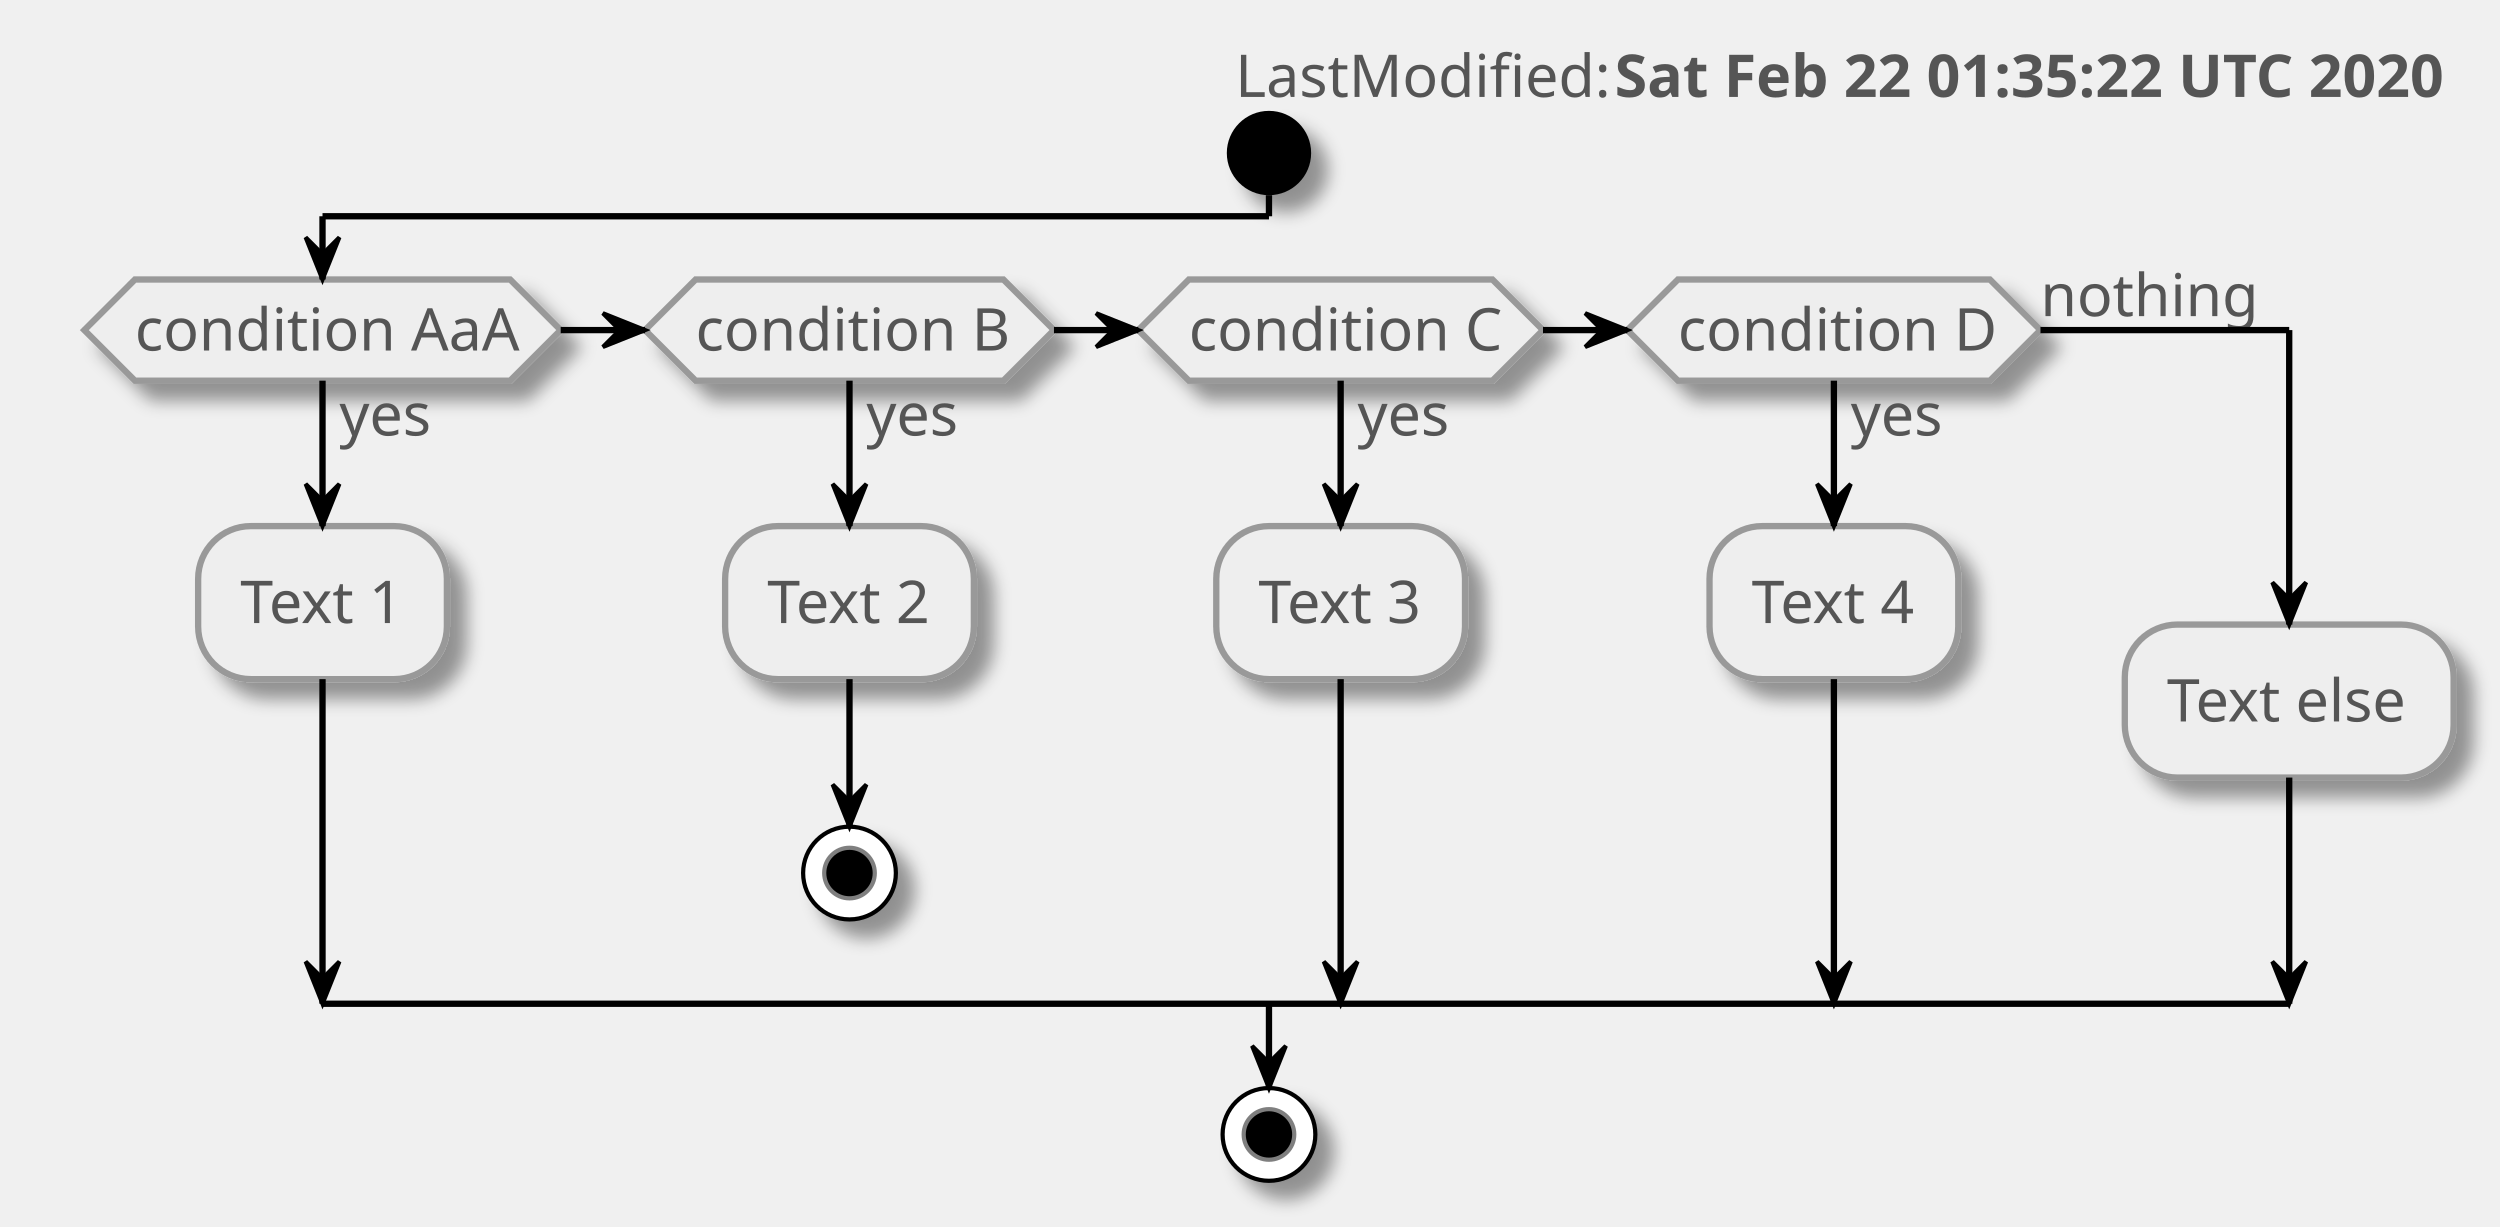
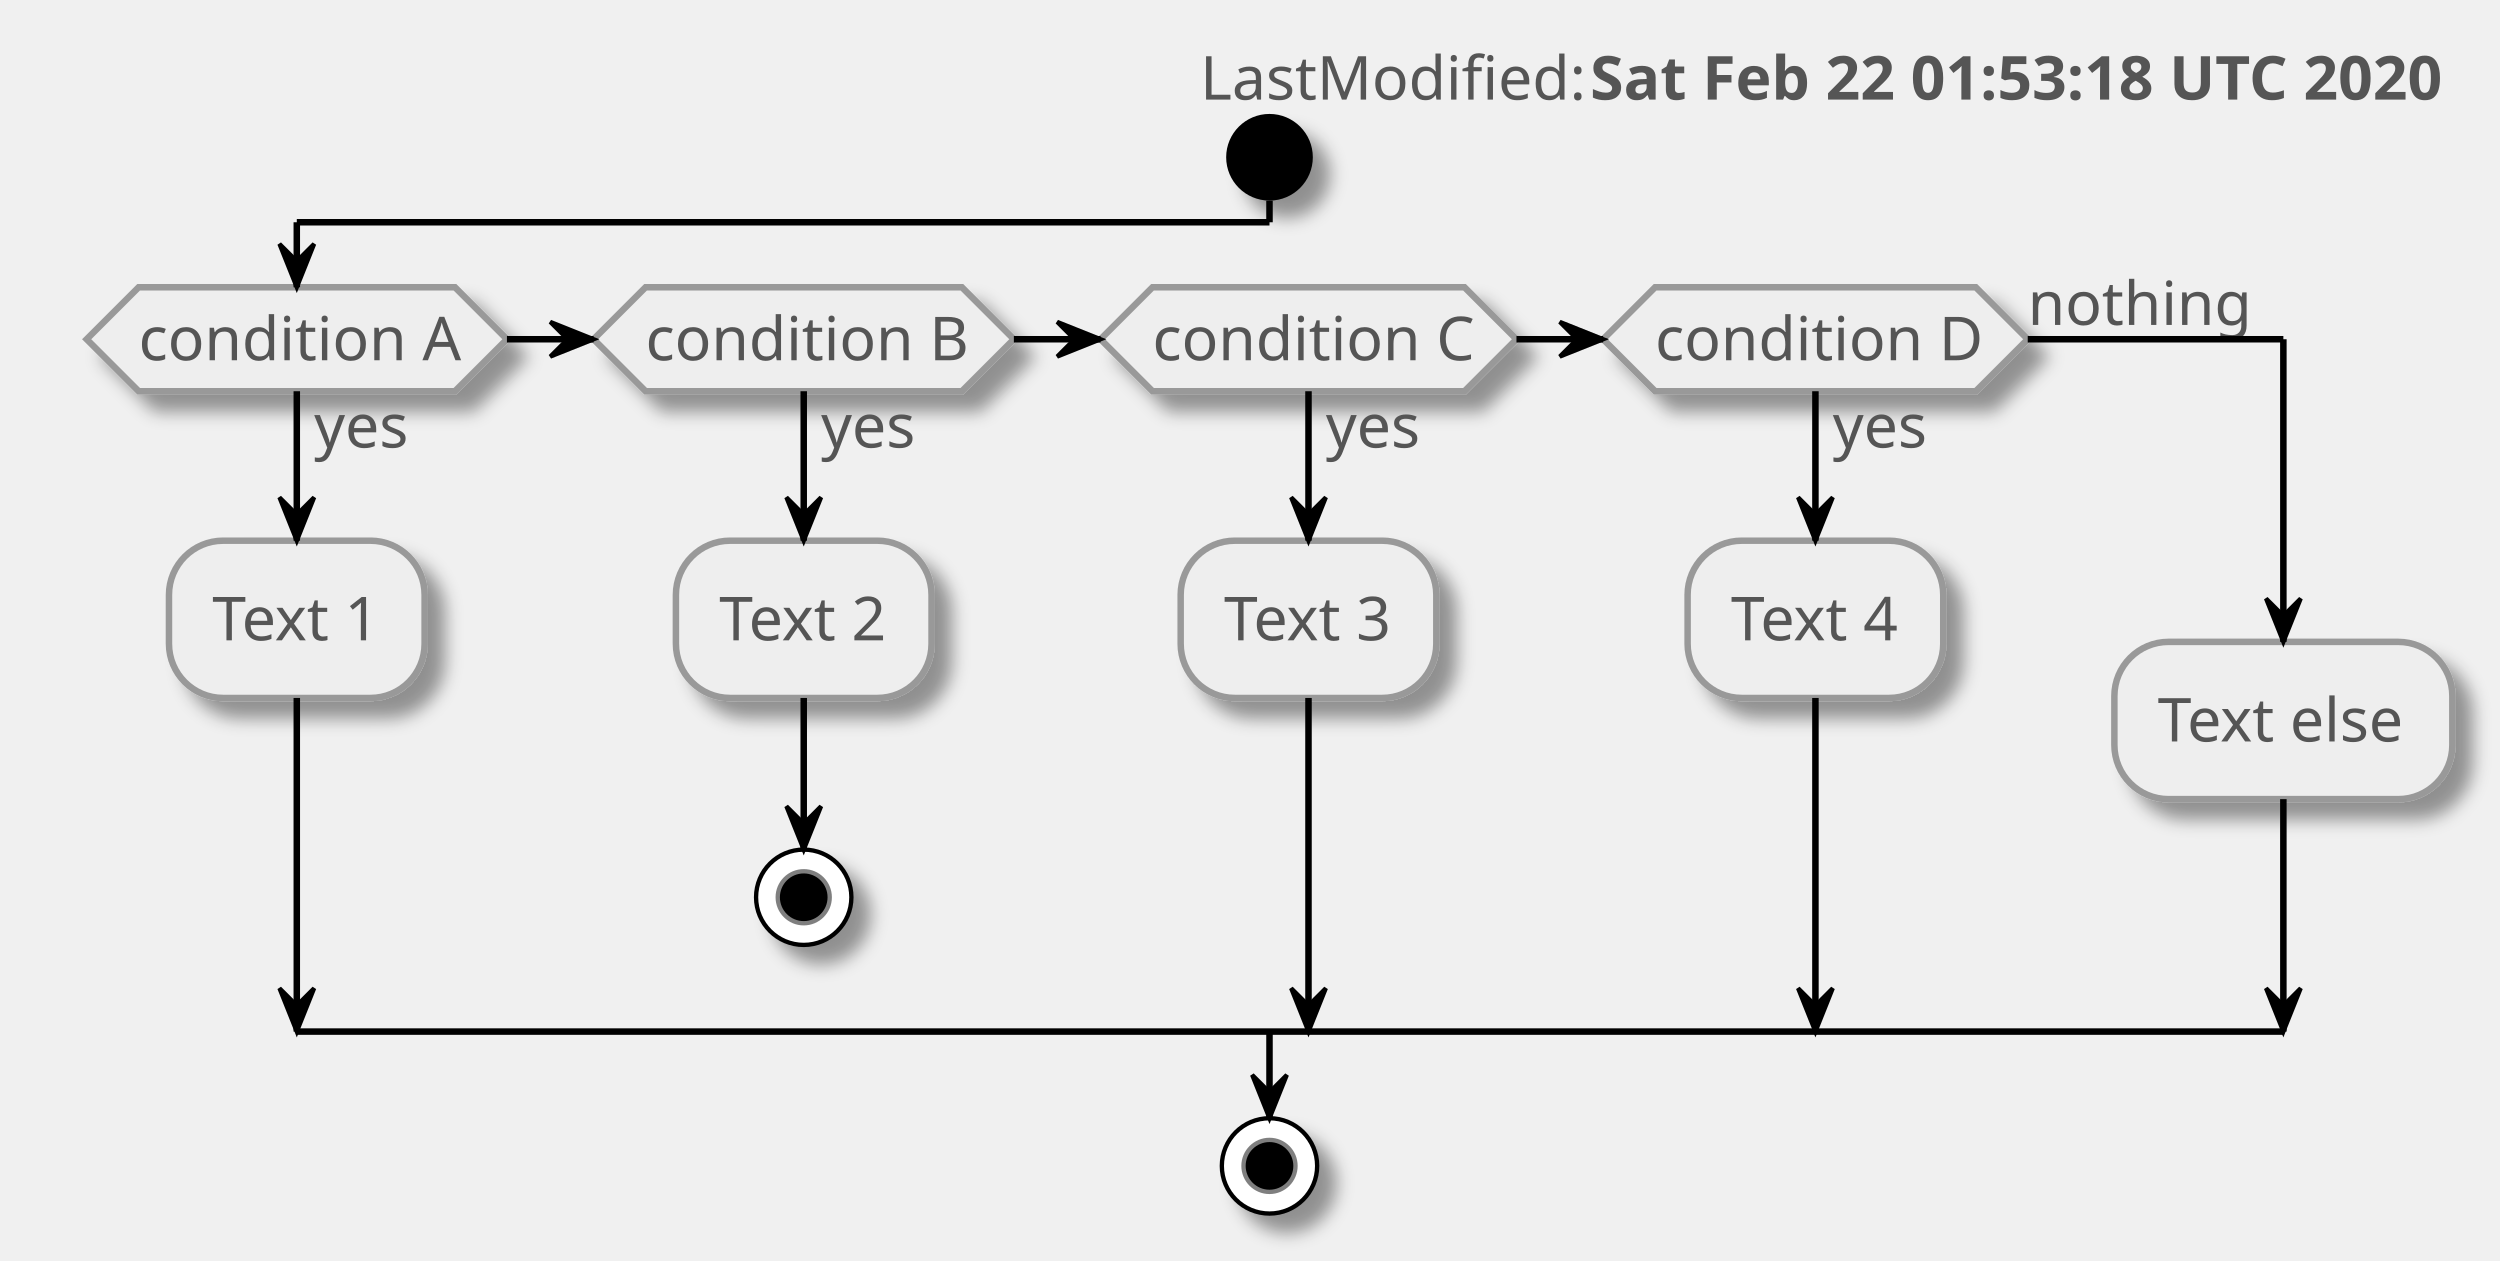
- <svg xmlns="http://www.w3.org/2000/svg" contentScriptType="application/ecmascript" contentStyleType="text/css" height="291px" preserveAspectRatio="none" style="width:593px;height:291px;" version="1.1" viewBox="0 0 593 291" width="593px" zoomAndPan="magnify">
+ <svg xmlns="http://www.w3.org/2000/svg" contentScriptType="application/ecmascript" contentStyleType="text/css" height="291px" preserveAspectRatio="none" style="width:577px;height:291px;" version="1.1" viewBox="0 0 577 291" width="577px" zoomAndPan="magnify">
  <defs>
-     <filter height="300%" id="f1tssws3r7jdo8" width="300%" x="-1" y="-1">
+     <filter height="300%" id="f1hwwtla57xbvx" width="300%" x="-1" y="-1">
      <feGaussianBlur result="blurOut" stdDeviation="2.0" />
      <feColorMatrix in="blurOut" result="blurOut2" type="matrix" values="0 0 0 0 0 0 0 0 0 0 0 0 0 0 0 0 0 0 .4 0" />
      <feOffset dx="4.0" dy="4.0" in="blurOut2" result="blurOut3" />
      <feBlend in="SourceGraphic" in2="blurOut3" mode="normal" />
    </filter>
  </defs>
  <g>
-     <text fill="#555555" font-family="sans-serif" font-size="14" lengthAdjust="spacingAndGlyphs" textLength="86" x="293" y="22.995">LastModified:</text>
-     <text fill="#555555" font-family="sans-serif" font-size="14" font-weight="bold" lengthAdjust="spacingAndGlyphs" textLength="198" x="383" y="22.995">Sat Feb 22 01:35:22 UTC 2020</text>
-     <ellipse cx="301" cy="36.297" fill="#000000" filter="url(#f1tssws3r7jdo8)" rx="10" ry="10" style="stroke: none; stroke-width: 1.0;" />
-     <polygon fill="#EEEEEE" filter="url(#f1tssws3r7jdo8)" points="32,66.297,121,66.297,133,78.297,121,90.297,32,90.297,20,78.297,32,66.297" style="stroke: #999999; stroke-width: 1.5;" />
-     <text fill="#555555" font-family="sans-serif" font-size="14" lengthAdjust="spacingAndGlyphs" textLength="22" x="80.5" y="103.292">yes</text>
-     <text fill="#555555" font-family="sans-serif" font-size="14" lengthAdjust="spacingAndGlyphs" textLength="89" x="32" y="83.144">condition AaA</text>
-     <rect fill="#EEEEEE" filter="url(#f1tssws3r7jdo8)" height="36.297" rx="12.5" ry="12.5" style="stroke: #999999; stroke-width: 1.5;" width="59" x="47" y="124.792" />
-     <text fill="#555555" font-family="sans-serif" font-size="14" lengthAdjust="spacingAndGlyphs" textLength="39" x="57" y="147.787">Text 1</text>
-     <polygon fill="#EEEEEE" filter="url(#f1tssws3r7jdo8)" points="165,66.297,238,66.297,250,78.297,238,90.297,165,90.297,153,78.297,165,66.297" style="stroke: #999999; stroke-width: 1.5;" />
-     <text fill="#555555" font-family="sans-serif" font-size="14" lengthAdjust="spacingAndGlyphs" textLength="22" x="205.5" y="103.292">yes</text>
-     <text fill="#555555" font-family="sans-serif" font-size="14" lengthAdjust="spacingAndGlyphs" textLength="73" x="165" y="83.144">condition B</text>
-     <rect fill="#EEEEEE" filter="url(#f1tssws3r7jdo8)" height="36.297" rx="12.5" ry="12.5" style="stroke: #999999; stroke-width: 1.5;" width="59" x="172" y="124.792" />
-     <text fill="#555555" font-family="sans-serif" font-size="14" lengthAdjust="spacingAndGlyphs" textLength="39" x="182" y="147.787">Text 2</text>
-     <ellipse cx="201.5" cy="207.089" fill="#FFFFFF" filter="url(#f1tssws3r7jdo8)" rx="11" ry="11" style="stroke: #000000; stroke-width: 1.0;" />
-     <ellipse cx="201.5" cy="207.089" fill="#000000" rx="6" ry="6" style="stroke: #7F7F7F; stroke-width: 1.0;" />
-     <polygon fill="#EEEEEE" filter="url(#f1tssws3r7jdo8)" points="282,66.297,354,66.297,366,78.297,354,90.297,282,90.297,270,78.297,282,66.297" style="stroke: #999999; stroke-width: 1.5;" />
-     <text fill="#555555" font-family="sans-serif" font-size="14" lengthAdjust="spacingAndGlyphs" textLength="22" x="322" y="103.292">yes</text>
-     <text fill="#555555" font-family="sans-serif" font-size="14" lengthAdjust="spacingAndGlyphs" textLength="72" x="282" y="83.144">condition C</text>
-     <rect fill="#EEEEEE" filter="url(#f1tssws3r7jdo8)" height="36.297" rx="12.5" ry="12.5" style="stroke: #999999; stroke-width: 1.5;" width="59" x="288.5" y="124.792" />
-     <text fill="#555555" font-family="sans-serif" font-size="14" lengthAdjust="spacingAndGlyphs" textLength="39" x="298.5" y="147.787">Text 3</text>
-     <polygon fill="#EEEEEE" filter="url(#f1tssws3r7jdo8)" points="398,66.297,472,66.297,484,78.297,472,90.297,398,90.297,386,78.297,398,66.297" style="stroke: #999999; stroke-width: 1.5;" />
-     <text fill="#555555" font-family="sans-serif" font-size="14" lengthAdjust="spacingAndGlyphs" textLength="22" x="439" y="103.292">yes</text>
-     <text fill="#555555" font-family="sans-serif" font-size="14" lengthAdjust="spacingAndGlyphs" textLength="74" x="398" y="83.144">condition D</text>
-     <text fill="#555555" font-family="sans-serif" font-size="14" lengthAdjust="spacingAndGlyphs" textLength="48" x="484" y="74.995">nothing</text>
-     <rect fill="#EEEEEE" filter="url(#f1tssws3r7jdo8)" height="36.297" rx="12.5" ry="12.5" style="stroke: #999999; stroke-width: 1.5;" width="59" x="405.5" y="124.792" />
-     <text fill="#555555" font-family="sans-serif" font-size="14" lengthAdjust="spacingAndGlyphs" textLength="39" x="415.5" y="147.787">Text 4</text>
-     <rect fill="#EEEEEE" filter="url(#f1tssws3r7jdo8)" height="36.297" rx="12.5" ry="12.5" style="stroke: #999999; stroke-width: 1.5;" width="78" x="504" y="148.144" />
-     <text fill="#555555" font-family="sans-serif" font-size="14" lengthAdjust="spacingAndGlyphs" textLength="58" x="514" y="171.139">Text else</text>
-     <ellipse cx="301" cy="269.089" fill="#FFFFFF" filter="url(#f1tssws3r7jdo8)" rx="11" ry="11" style="stroke: #000000; stroke-width: 1.0;" />
-     <ellipse cx="301" cy="269.089" fill="#000000" rx="6" ry="6" style="stroke: #7F7F7F; stroke-width: 1.0;" />
-     <line style="stroke: #000000; stroke-width: 1.5;" x1="201.5" x2="201.5" y1="161.089" y2="196.089" />
-     <polygon fill="#000000" points="197.5,186.089,201.5,196.089,205.5,186.089,201.5,190.089" style="stroke: #000000; stroke-width: 1.0;" />
-     <line style="stroke: #000000; stroke-width: 1.5;" x1="76.5" x2="76.5" y1="90.297" y2="124.792" />
-     <polygon fill="#000000" points="72.5,114.792,76.5,124.792,80.5,114.792,76.5,118.792" style="stroke: #000000; stroke-width: 1.0;" />
-     <line style="stroke: #000000; stroke-width: 1.5;" x1="76.5" x2="76.5" y1="161.089" y2="238.089" />
-     <polygon fill="#000000" points="72.5,228.089,76.5,238.089,80.5,228.089,76.5,232.089" style="stroke: #000000; stroke-width: 1.0;" />
-     <line style="stroke: #000000; stroke-width: 1.5;" x1="201.5" x2="201.5" y1="90.297" y2="124.792" />
-     <polygon fill="#000000" points="197.5,114.792,201.5,124.792,205.5,114.792,201.5,118.792" style="stroke: #000000; stroke-width: 1.0;" />
-     <line style="stroke: #000000; stroke-width: 1.5;" x1="318" x2="318" y1="90.297" y2="124.792" />
-     <polygon fill="#000000" points="314,114.792,318,124.792,322,114.792,318,118.792" style="stroke: #000000; stroke-width: 1.0;" />
-     <line style="stroke: #000000; stroke-width: 1.5;" x1="318" x2="318" y1="161.089" y2="238.089" />
-     <polygon fill="#000000" points="314,228.089,318,238.089,322,228.089,318,232.089" style="stroke: #000000; stroke-width: 1.0;" />
-     <line style="stroke: #000000; stroke-width: 1.5;" x1="435" x2="435" y1="90.297" y2="124.792" />
-     <polygon fill="#000000" points="431,114.792,435,124.792,439,114.792,435,118.792" style="stroke: #000000; stroke-width: 1.0;" />
-     <line style="stroke: #000000; stroke-width: 1.5;" x1="435" x2="435" y1="161.089" y2="238.089" />
-     <polygon fill="#000000" points="431,228.089,435,238.089,439,228.089,435,232.089" style="stroke: #000000; stroke-width: 1.0;" />
-     <line style="stroke: #000000; stroke-width: 1.5;" x1="133" x2="153" y1="78.297" y2="78.297" />
-     <polygon fill="#000000" points="143,74.297,153,78.297,143,82.297,147,78.297" style="stroke: #000000; stroke-width: 1.0;" />
-     <line style="stroke: #000000; stroke-width: 1.5;" x1="250" x2="270" y1="78.297" y2="78.297" />
-     <polygon fill="#000000" points="260,74.297,270,78.297,260,82.297,264,78.297" style="stroke: #000000; stroke-width: 1.0;" />
-     <line style="stroke: #000000; stroke-width: 1.5;" x1="366" x2="386" y1="78.297" y2="78.297" />
-     <polygon fill="#000000" points="376,74.297,386,78.297,376,82.297,380,78.297" style="stroke: #000000; stroke-width: 1.0;" />
-     <line style="stroke: #000000; stroke-width: 1.5;" x1="301" x2="301" y1="46.297" y2="51.297" />
-     <line style="stroke: #000000; stroke-width: 1.5;" x1="301" x2="76.5" y1="51.297" y2="51.297" />
-     <line style="stroke: #000000; stroke-width: 1.5;" x1="76.5" x2="76.5" y1="51.297" y2="66.297" />
-     <polygon fill="#000000" points="72.5,56.297,76.5,66.297,80.5,56.297,76.5,60.297" style="stroke: #000000; stroke-width: 1.0;" />
-     <line style="stroke: #000000; stroke-width: 1.5;" x1="484" x2="543" y1="78.297" y2="78.297" />
-     <line style="stroke: #000000; stroke-width: 1.5;" x1="543" x2="543" y1="78.297" y2="148.144" />
-     <polygon fill="#000000" points="539,138.144,543,148.144,547,138.144,543,142.144" style="stroke: #000000; stroke-width: 1.0;" />
-     <line style="stroke: #000000; stroke-width: 1.5;" x1="543" x2="543" y1="184.44" y2="238.089" />
-     <polygon fill="#000000" points="539,228.089,543,238.089,547,228.089,543,232.089" style="stroke: #000000; stroke-width: 1.0;" />
-     <line style="stroke: #000000; stroke-width: 1.5;" x1="76.5" x2="543" y1="238.089" y2="238.089" />
-     <line style="stroke: #000000; stroke-width: 1.5;" x1="301" x2="301" y1="238.089" y2="258.089" />
-     <polygon fill="#000000" points="297,248.089,301,258.089,305,248.089,301,252.089" style="stroke: #000000; stroke-width: 1.0;" />
+     <text fill="#555555" font-family="sans-serif" font-size="14" lengthAdjust="spacingAndGlyphs" textLength="86" x="277" y="22.995">LastModified:</text>
+     <text fill="#555555" font-family="sans-serif" font-size="14" font-weight="bold" lengthAdjust="spacingAndGlyphs" textLength="198" x="367" y="22.995">Sat Feb 22 01:53:18 UTC 2020</text>
+     <ellipse cx="293" cy="36.297" fill="#000000" filter="url(#f1hwwtla57xbvx)" rx="10" ry="10" style="stroke: none; stroke-width: 1.0;" />
+     <polygon fill="#EEEEEE" filter="url(#f1hwwtla57xbvx)" points="32,66.297,105,66.297,117,78.297,105,90.297,32,90.297,20,78.297,32,66.297" style="stroke: #999999; stroke-width: 1.5;" />
+     <text fill="#555555" font-family="sans-serif" font-size="14" lengthAdjust="spacingAndGlyphs" textLength="22" x="72.5" y="103.292">yes</text>
+     <text fill="#555555" font-family="sans-serif" font-size="14" lengthAdjust="spacingAndGlyphs" textLength="73" x="32" y="83.144">condition A</text>
+     <rect fill="#EEEEEE" filter="url(#f1hwwtla57xbvx)" height="36.297" rx="12.5" ry="12.5" style="stroke: #999999; stroke-width: 1.5;" width="59" x="39" y="124.792" />
+     <text fill="#555555" font-family="sans-serif" font-size="14" lengthAdjust="spacingAndGlyphs" textLength="39" x="49" y="147.787">Text 1</text>
+     <polygon fill="#EEEEEE" filter="url(#f1hwwtla57xbvx)" points="149,66.297,222,66.297,234,78.297,222,90.297,149,90.297,137,78.297,149,66.297" style="stroke: #999999; stroke-width: 1.5;" />
+     <text fill="#555555" font-family="sans-serif" font-size="14" lengthAdjust="spacingAndGlyphs" textLength="22" x="189.5" y="103.292">yes</text>
+     <text fill="#555555" font-family="sans-serif" font-size="14" lengthAdjust="spacingAndGlyphs" textLength="73" x="149" y="83.144">condition B</text>
+     <rect fill="#EEEEEE" filter="url(#f1hwwtla57xbvx)" height="36.297" rx="12.5" ry="12.5" style="stroke: #999999; stroke-width: 1.5;" width="59" x="156" y="124.792" />
+     <text fill="#555555" font-family="sans-serif" font-size="14" lengthAdjust="spacingAndGlyphs" textLength="39" x="166" y="147.787">Text 2</text>
+     <ellipse cx="185.5" cy="207.089" fill="#FFFFFF" filter="url(#f1hwwtla57xbvx)" rx="11" ry="11" style="stroke: #000000; stroke-width: 1.0;" />
+     <ellipse cx="185.5" cy="207.089" fill="#000000" rx="6" ry="6" style="stroke: #7F7F7F; stroke-width: 1.0;" />
+     <polygon fill="#EEEEEE" filter="url(#f1hwwtla57xbvx)" points="266,66.297,338,66.297,350,78.297,338,90.297,266,90.297,254,78.297,266,66.297" style="stroke: #999999; stroke-width: 1.5;" />
+     <text fill="#555555" font-family="sans-serif" font-size="14" lengthAdjust="spacingAndGlyphs" textLength="22" x="306" y="103.292">yes</text>
+     <text fill="#555555" font-family="sans-serif" font-size="14" lengthAdjust="spacingAndGlyphs" textLength="72" x="266" y="83.144">condition C</text>
+     <rect fill="#EEEEEE" filter="url(#f1hwwtla57xbvx)" height="36.297" rx="12.5" ry="12.5" style="stroke: #999999; stroke-width: 1.5;" width="59" x="272.5" y="124.792" />
+     <text fill="#555555" font-family="sans-serif" font-size="14" lengthAdjust="spacingAndGlyphs" textLength="39" x="282.5" y="147.787">Text 3</text>
+     <polygon fill="#EEEEEE" filter="url(#f1hwwtla57xbvx)" points="382,66.297,456,66.297,468,78.297,456,90.297,382,90.297,370,78.297,382,66.297" style="stroke: #999999; stroke-width: 1.5;" />
+     <text fill="#555555" font-family="sans-serif" font-size="14" lengthAdjust="spacingAndGlyphs" textLength="22" x="423" y="103.292">yes</text>
+     <text fill="#555555" font-family="sans-serif" font-size="14" lengthAdjust="spacingAndGlyphs" textLength="74" x="382" y="83.144">condition D</text>
+     <text fill="#555555" font-family="sans-serif" font-size="14" lengthAdjust="spacingAndGlyphs" textLength="48" x="468" y="74.995">nothing</text>
+     <rect fill="#EEEEEE" filter="url(#f1hwwtla57xbvx)" height="36.297" rx="12.5" ry="12.5" style="stroke: #999999; stroke-width: 1.5;" width="59" x="389.5" y="124.792" />
+     <text fill="#555555" font-family="sans-serif" font-size="14" lengthAdjust="spacingAndGlyphs" textLength="39" x="399.5" y="147.787">Text 4</text>
+     <rect fill="#EEEEEE" filter="url(#f1hwwtla57xbvx)" height="36.297" rx="12.5" ry="12.5" style="stroke: #999999; stroke-width: 1.5;" width="78" x="488" y="148.144" />
+     <text fill="#555555" font-family="sans-serif" font-size="14" lengthAdjust="spacingAndGlyphs" textLength="58" x="498" y="171.139">Text else</text>
+     <ellipse cx="293" cy="269.089" fill="#FFFFFF" filter="url(#f1hwwtla57xbvx)" rx="11" ry="11" style="stroke: #000000; stroke-width: 1.0;" />
+     <ellipse cx="293" cy="269.089" fill="#000000" rx="6" ry="6" style="stroke: #7F7F7F; stroke-width: 1.0;" />
+     <line style="stroke: #000000; stroke-width: 1.5;" x1="185.5" x2="185.5" y1="161.089" y2="196.089" />
+     <polygon fill="#000000" points="181.5,186.089,185.5,196.089,189.5,186.089,185.5,190.089" style="stroke: #000000; stroke-width: 1.0;" />
+     <line style="stroke: #000000; stroke-width: 1.5;" x1="68.5" x2="68.5" y1="90.297" y2="124.792" />
+     <polygon fill="#000000" points="64.5,114.792,68.5,124.792,72.5,114.792,68.5,118.792" style="stroke: #000000; stroke-width: 1.0;" />
+     <line style="stroke: #000000; stroke-width: 1.5;" x1="68.5" x2="68.5" y1="161.089" y2="238.089" />
+     <polygon fill="#000000" points="64.5,228.089,68.5,238.089,72.5,228.089,68.5,232.089" style="stroke: #000000; stroke-width: 1.0;" />
+     <line style="stroke: #000000; stroke-width: 1.5;" x1="185.5" x2="185.5" y1="90.297" y2="124.792" />
+     <polygon fill="#000000" points="181.5,114.792,185.5,124.792,189.5,114.792,185.5,118.792" style="stroke: #000000; stroke-width: 1.0;" />
+     <line style="stroke: #000000; stroke-width: 1.5;" x1="302" x2="302" y1="90.297" y2="124.792" />
+     <polygon fill="#000000" points="298,114.792,302,124.792,306,114.792,302,118.792" style="stroke: #000000; stroke-width: 1.0;" />
+     <line style="stroke: #000000; stroke-width: 1.5;" x1="302" x2="302" y1="161.089" y2="238.089" />
+     <polygon fill="#000000" points="298,228.089,302,238.089,306,228.089,302,232.089" style="stroke: #000000; stroke-width: 1.0;" />
+     <line style="stroke: #000000; stroke-width: 1.5;" x1="419" x2="419" y1="90.297" y2="124.792" />
+     <polygon fill="#000000" points="415,114.792,419,124.792,423,114.792,419,118.792" style="stroke: #000000; stroke-width: 1.0;" />
+     <line style="stroke: #000000; stroke-width: 1.5;" x1="419" x2="419" y1="161.089" y2="238.089" />
+     <polygon fill="#000000" points="415,228.089,419,238.089,423,228.089,419,232.089" style="stroke: #000000; stroke-width: 1.0;" />
+     <line style="stroke: #000000; stroke-width: 1.5;" x1="117" x2="137" y1="78.297" y2="78.297" />
+     <polygon fill="#000000" points="127,74.297,137,78.297,127,82.297,131,78.297" style="stroke: #000000; stroke-width: 1.0;" />
+     <line style="stroke: #000000; stroke-width: 1.5;" x1="234" x2="254" y1="78.297" y2="78.297" />
+     <polygon fill="#000000" points="244,74.297,254,78.297,244,82.297,248,78.297" style="stroke: #000000; stroke-width: 1.0;" />
+     <line style="stroke: #000000; stroke-width: 1.5;" x1="350" x2="370" y1="78.297" y2="78.297" />
+     <polygon fill="#000000" points="360,74.297,370,78.297,360,82.297,364,78.297" style="stroke: #000000; stroke-width: 1.0;" />
+     <line style="stroke: #000000; stroke-width: 1.5;" x1="293" x2="293" y1="46.297" y2="51.297" />
+     <line style="stroke: #000000; stroke-width: 1.5;" x1="293" x2="68.5" y1="51.297" y2="51.297" />
+     <line style="stroke: #000000; stroke-width: 1.5;" x1="68.5" x2="68.5" y1="51.297" y2="66.297" />
+     <polygon fill="#000000" points="64.5,56.297,68.5,66.297,72.5,56.297,68.5,60.297" style="stroke: #000000; stroke-width: 1.0;" />
+     <line style="stroke: #000000; stroke-width: 1.5;" x1="468" x2="527" y1="78.297" y2="78.297" />
+     <line style="stroke: #000000; stroke-width: 1.5;" x1="527" x2="527" y1="78.297" y2="148.144" />
+     <polygon fill="#000000" points="523,138.144,527,148.144,531,138.144,527,142.144" style="stroke: #000000; stroke-width: 1.0;" />
+     <line style="stroke: #000000; stroke-width: 1.5;" x1="527" x2="527" y1="184.44" y2="238.089" />
+     <polygon fill="#000000" points="523,228.089,527,238.089,531,228.089,527,232.089" style="stroke: #000000; stroke-width: 1.0;" />
+     <line style="stroke: #000000; stroke-width: 1.5;" x1="68.5" x2="527" y1="238.089" y2="238.089" />
+     <line style="stroke: #000000; stroke-width: 1.5;" x1="293" x2="293" y1="238.089" y2="258.089" />
+     <polygon fill="#000000" points="289,248.089,293,258.089,297,248.089,293,252.089" style="stroke: #000000; stroke-width: 1.0;" />
  </g>
</svg>
